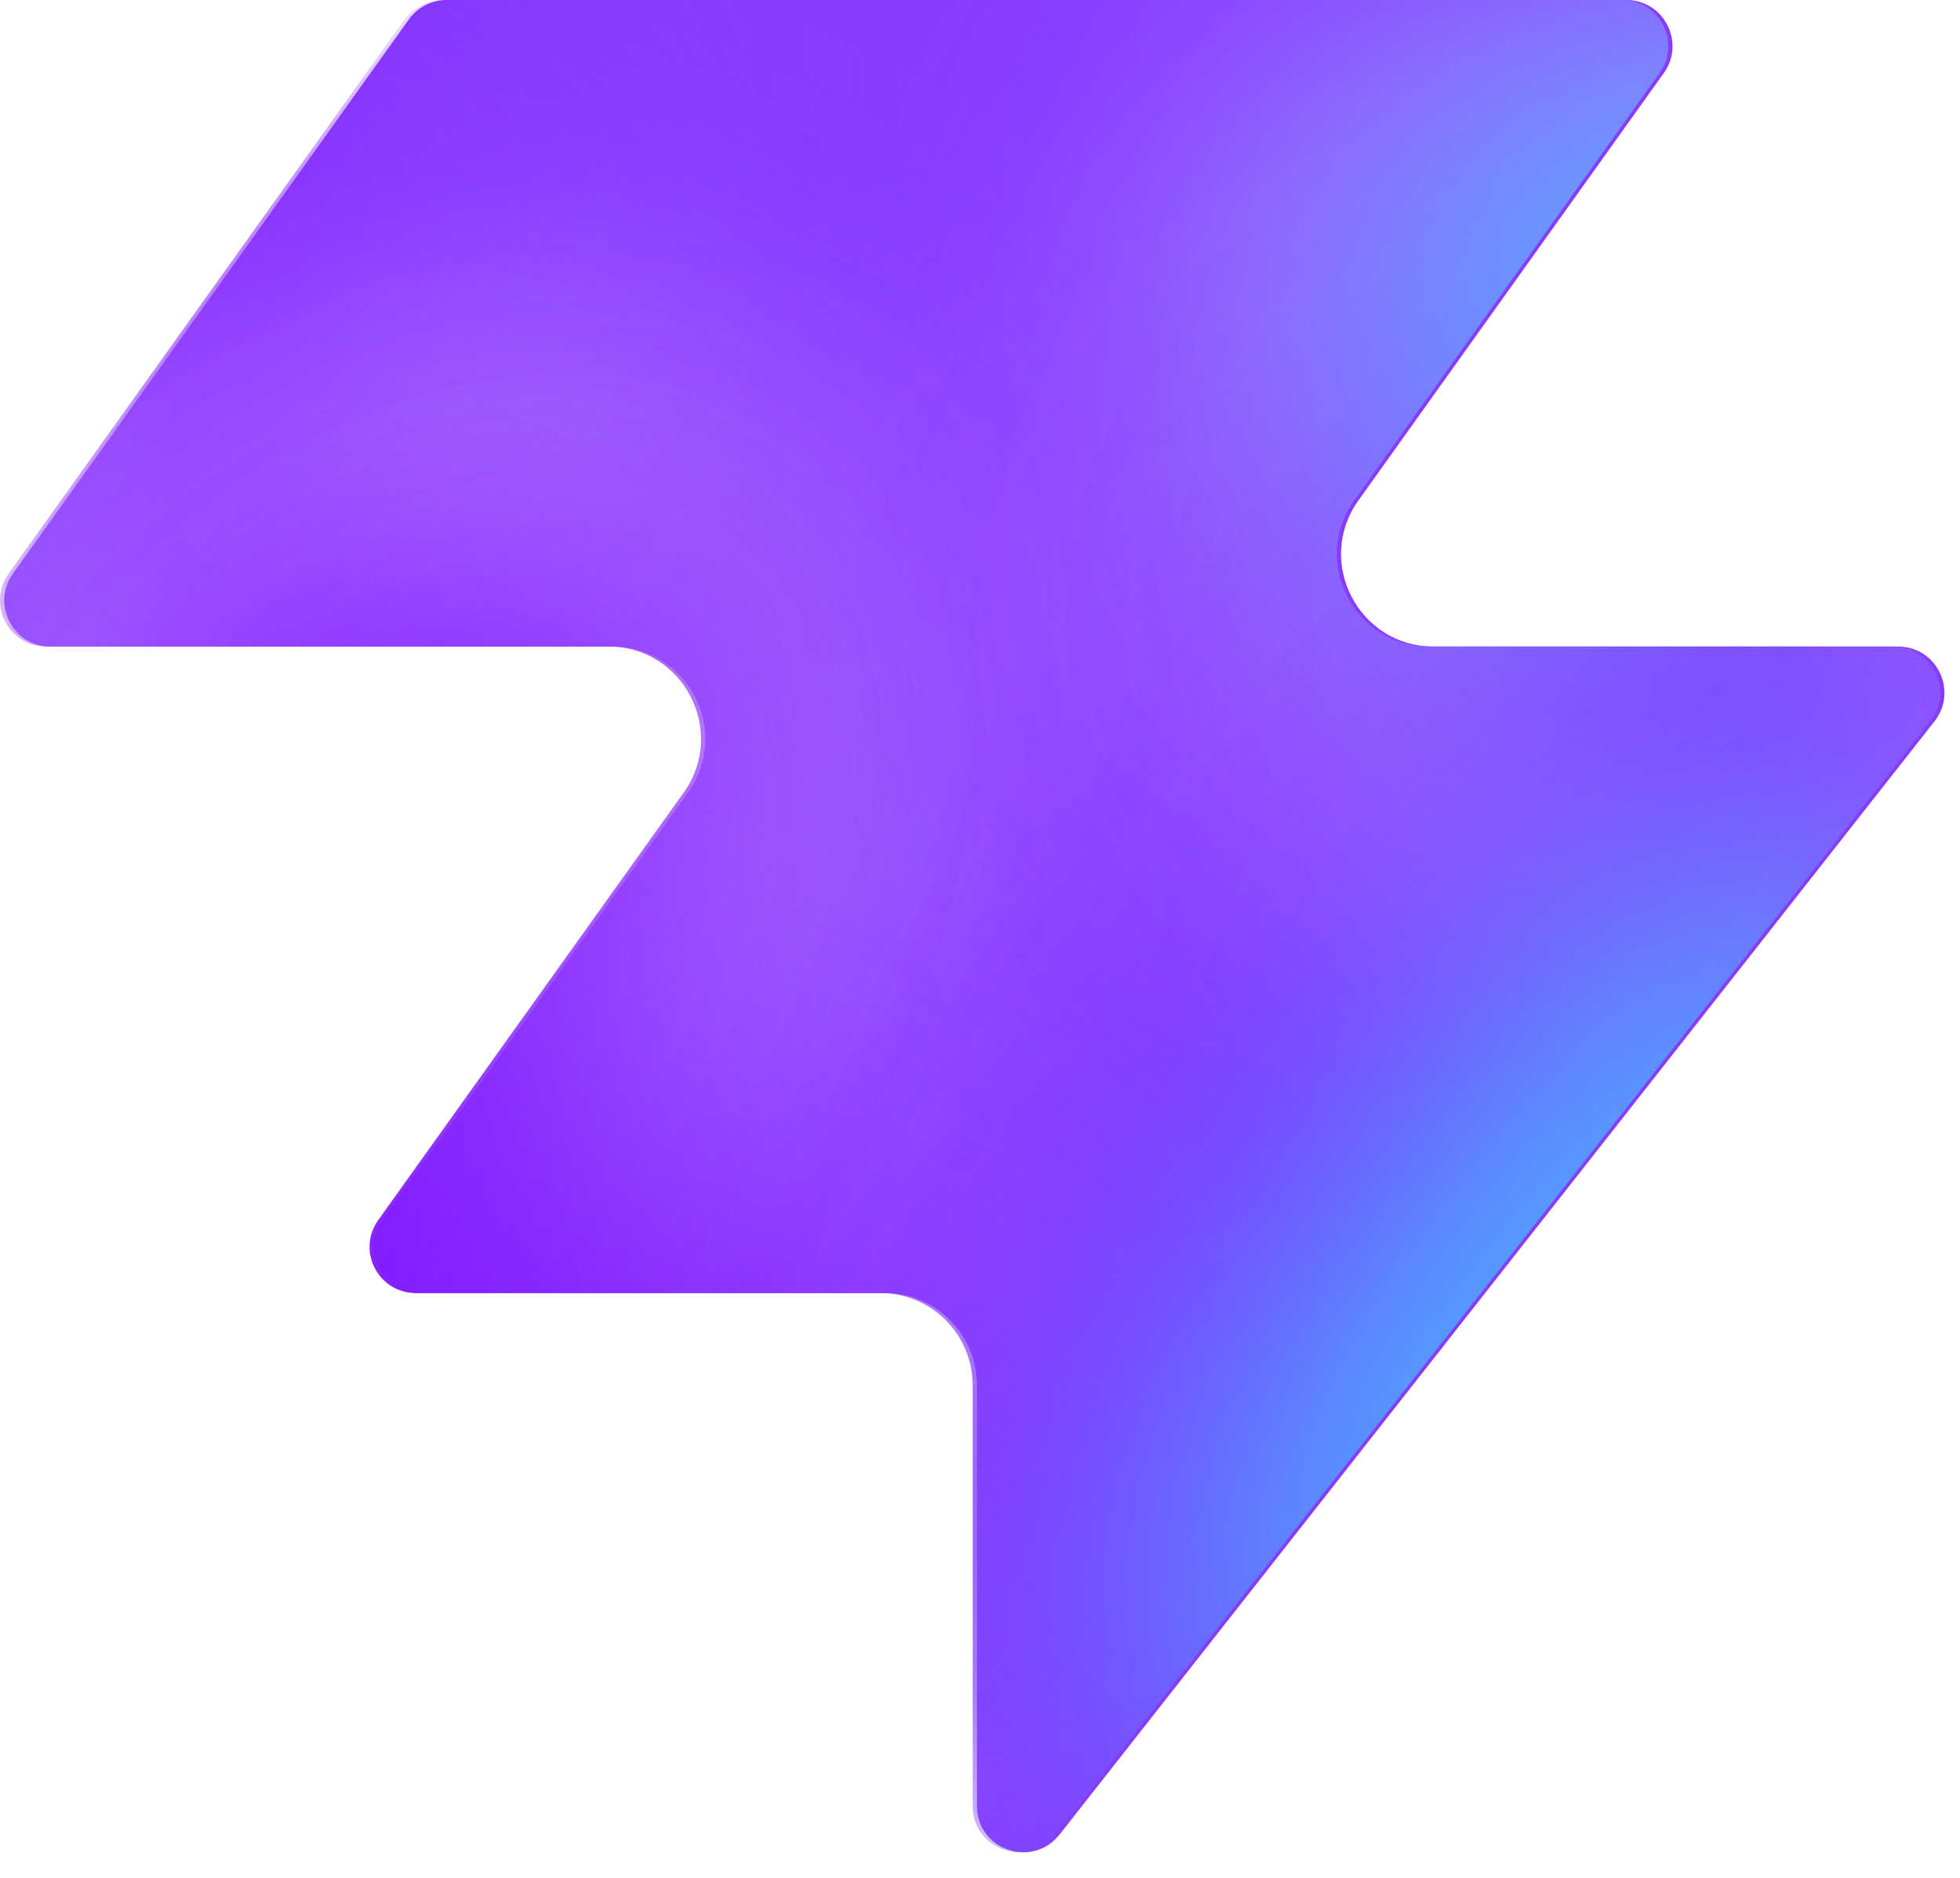
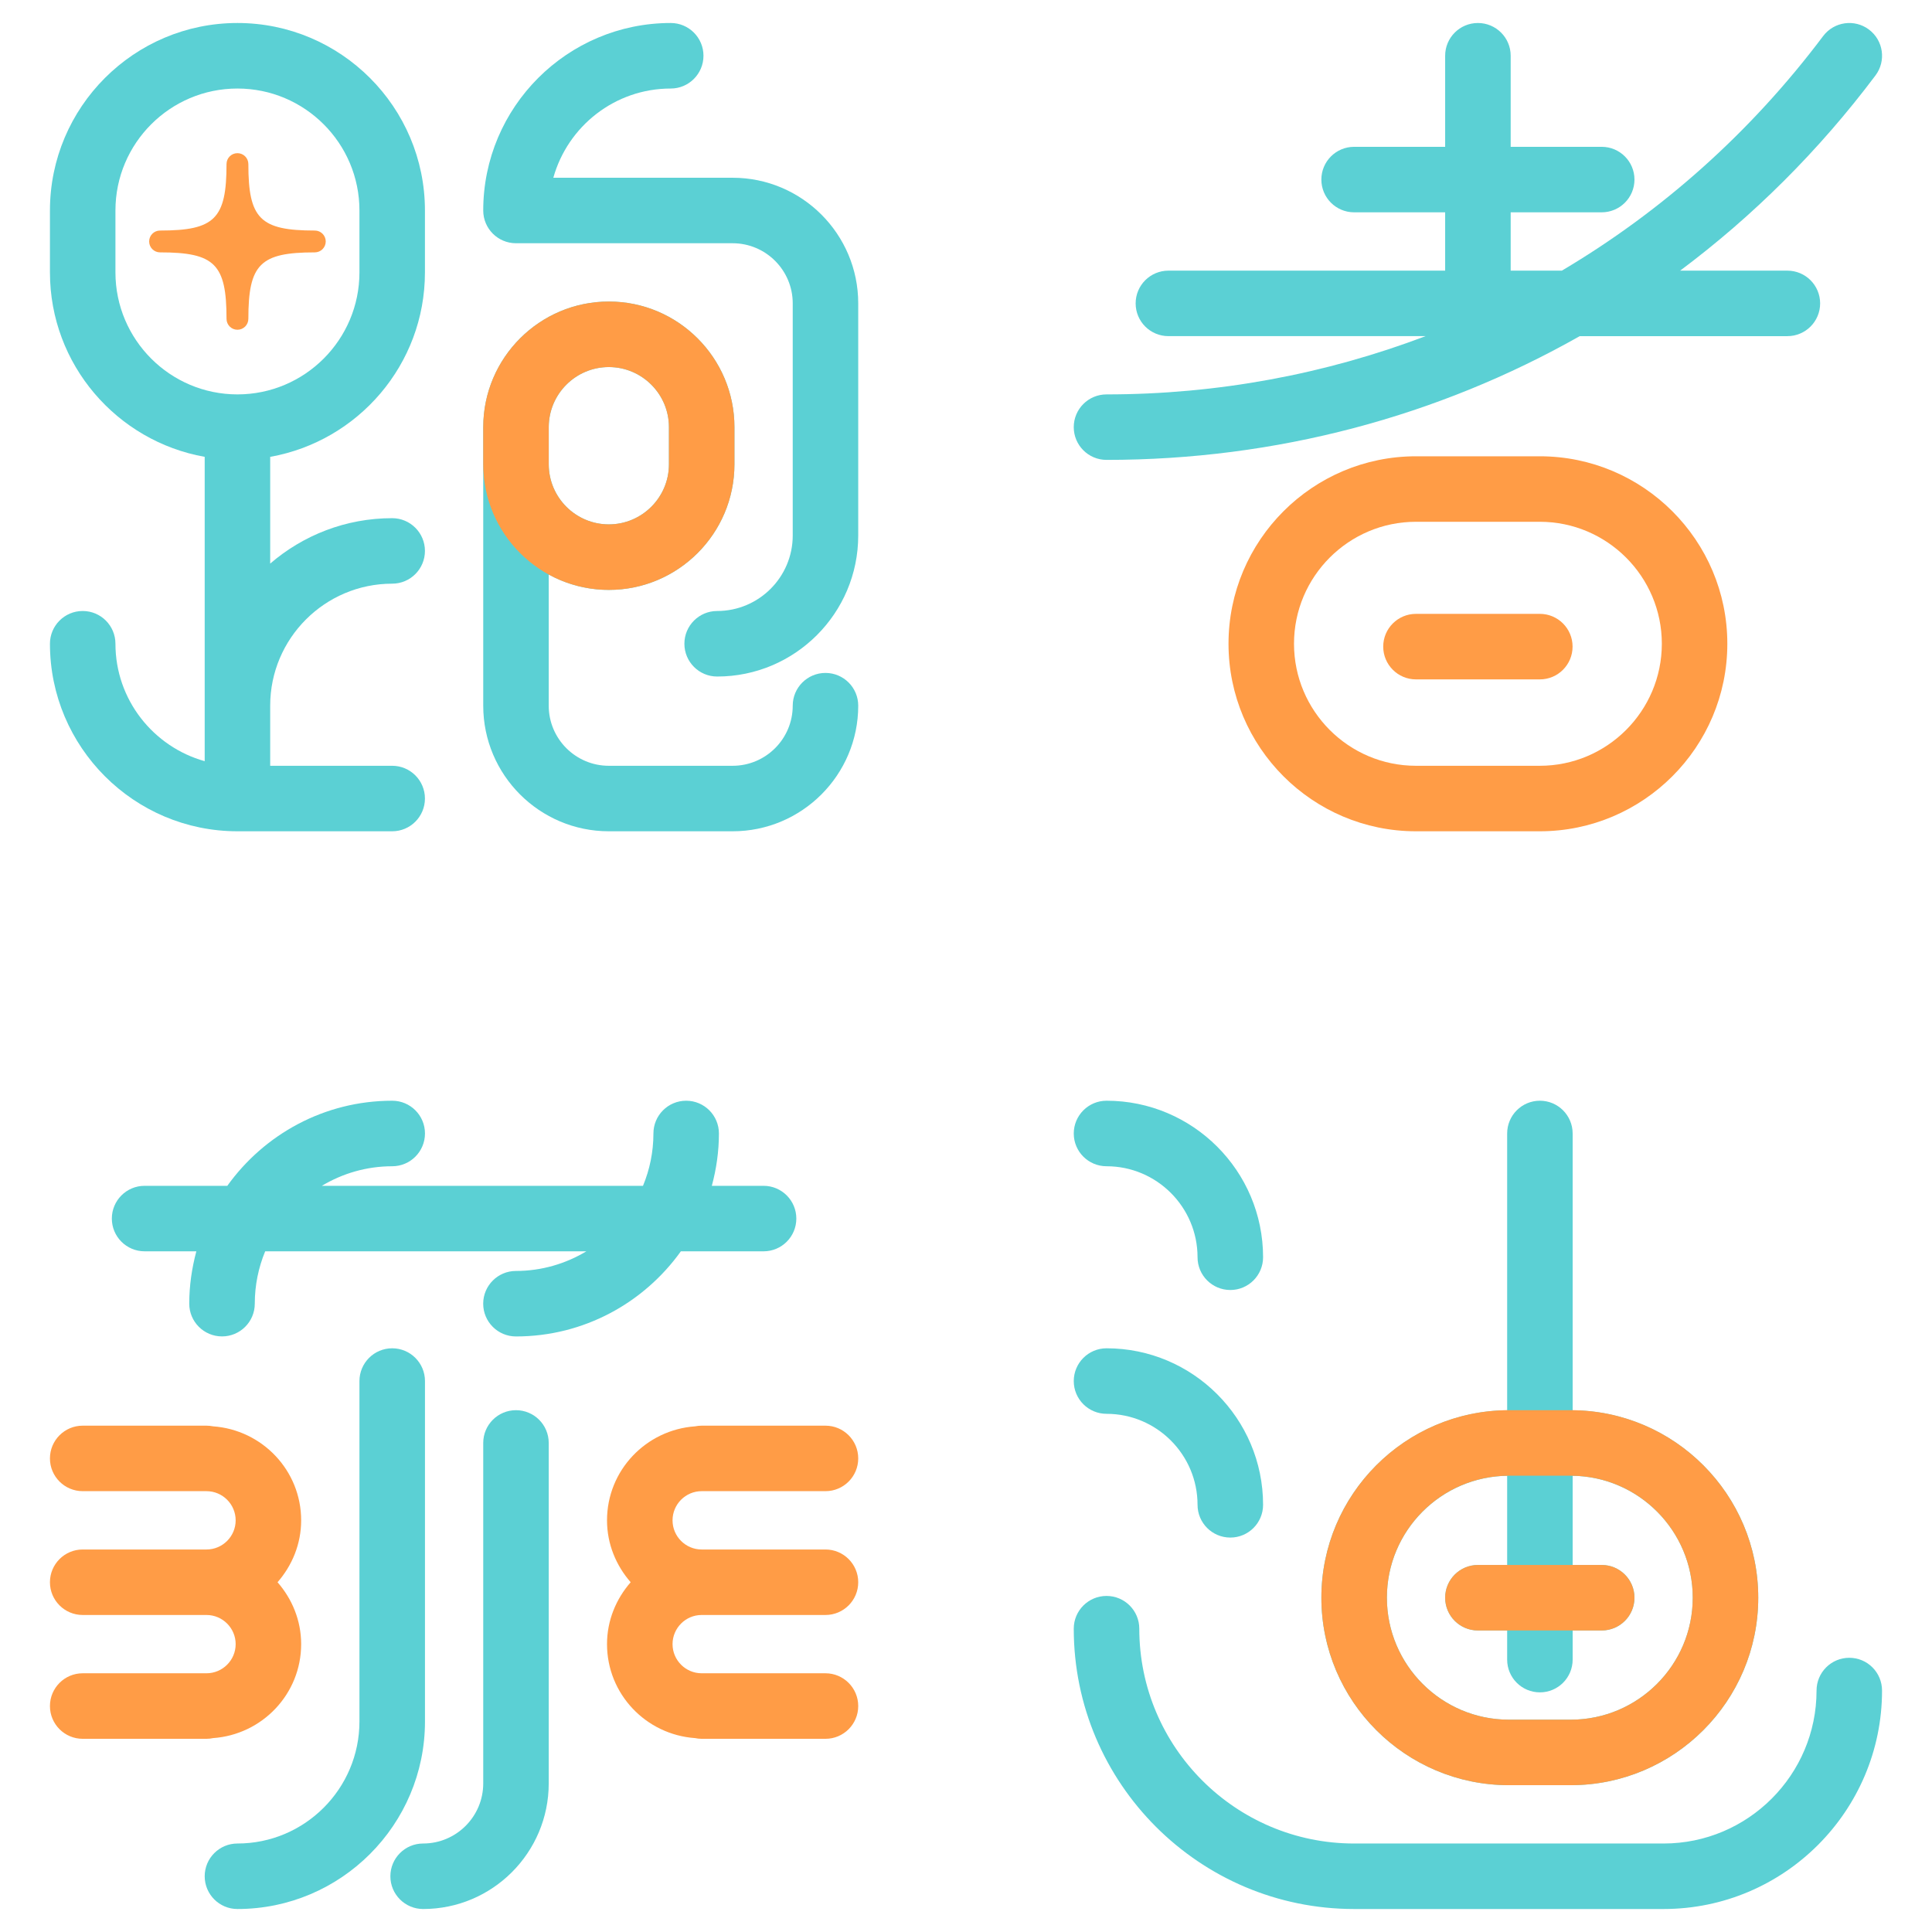
- <svg xmlns="http://www.w3.org/2000/svg" width="48" height="46" fill="none" viewBox="0 0 48 46">
-   <path fill="#863bff" d="M25.946 44.938c-.664.845-2.021.375-2.021-.698V33.937a2.26 2.26 0 0 0-2.262-2.262H10.287c-.92 0-1.456-1.04-.92-1.788l7.48-10.471c1.07-1.497 0-3.578-1.842-3.578H1.237c-.92 0-1.456-1.04-.92-1.788L10.013.474c.214-.297.556-.474.92-.474h28.894c.92 0 1.456 1.04.92 1.788l-7.48 10.471c-1.07 1.498 0 3.579 1.842 3.579h11.377c.943 0 1.473 1.088.89 1.83L25.947 44.94z" style="fill:#863bff;fill:color(display-p3 .525 .23 1);fill-opacity:1" />
-   <mask id="a" width="48" height="46" x="0" y="0" maskUnits="userSpaceOnUse" style="mask-type:alpha">
-     <path fill="#000" d="M25.842 44.938c-.664.844-2.021.375-2.021-.698V33.937a2.26 2.26 0 0 0-2.262-2.262H10.183c-.92 0-1.456-1.04-.92-1.788l7.48-10.471c1.07-1.498 0-3.579-1.842-3.579H1.133c-.92 0-1.456-1.04-.92-1.787L9.91.473c.214-.297.556-.474.92-.474h28.894c.92 0 1.456 1.04.92 1.788l-7.48 10.471c-1.07 1.498 0 3.578 1.842 3.578h11.377c.943 0 1.473 1.088.89 1.832L25.843 44.94z" style="fill:#000;fill-opacity:1" />
-   </mask>
-   <g mask="url(#a)">
-     <g filter="url(#b)">
-       <ellipse cx="5.508" cy="14.704" fill="#ede6ff" rx="5.508" ry="14.704" style="fill:#ede6ff;fill:color(display-p3 .927 .903 1);fill-opacity:1" transform="matrix(.00324 1 1 -.00324 -4.47 31.516)" />
+ <svg xmlns="http://www.w3.org/2000/svg" version="1.1" id="圖層_1" x="0px" y="0px" width="595.275px" height="595.275px" viewBox="0 0 595.275 595.275" enable-background="new 0 0 595.275 595.275" xml:space="preserve">
+   <g>
+     <g>
+       <g>
+         <path fill="#5BD0D4" d="M44.549,385.546h15.947c-1.373,5.16-2.185,10.536-2.185,16.13c0,5.572,4.519,10.09,10.101,10.09     c5.571,0,10.09-4.518,10.09-10.09c0-5.708,1.144-11.142,3.203-16.13h98.964c-6.36,3.81-13.762,6.052-21.701,6.052     c-5.571,0-10.09,4.52-10.09,10.09c0,5.571,4.519,10.09,10.09,10.09c20.946,0,39.467-10.375,50.815-26.231h25.487     c5.572,0,10.09-4.519,10.09-10.09c0-5.57-4.519-10.09-10.09-10.09h-15.947c1.385-5.147,2.186-10.535,2.186-16.13     c0-5.57-4.519-10.089-10.09-10.089c-5.582,0-10.09,4.519-10.09,10.089c0,5.709-1.155,11.166-3.214,16.13H99.162     c6.36-3.809,13.762-6.028,21.689-6.028c5.571,0,10.09-4.53,10.09-10.102c0-5.57-4.519-10.089-10.09-10.089     c-20.935,0-39.456,10.375-50.815,26.219H44.549c-5.571,0-10.09,4.52-10.09,10.09C34.459,381.027,38.978,385.546,44.549,385.546z" />
+         <path fill="#5BD0D4" d="M130.941,425.528c0-5.571-4.519-10.102-10.101-10.102c-5.571,0-10.09,4.53-10.09,10.102v104.879     c0,20.74-16.862,37.603-37.591,37.603c-5.571,0-10.09,4.519-10.09,10.09s4.519,10.09,10.09,10.09     c31.86,0,57.782-25.923,57.782-57.782V425.528z" />
+         <path fill="#5BD0D4" d="M158.98,434.497c-5.572,0-10.09,4.519-10.09,10.09v104.902c0,10.215-8.306,18.521-18.521,18.521     c-5.571,0-10.09,4.519-10.09,10.09s4.519,10.09,10.09,10.09c21.347,0,38.7-17.354,38.7-38.7V444.587     C169.07,439.016,164.551,434.497,158.98,434.497z" />
+         <path fill="#FF9C46" d="M65.655,535.532c15.123-1.064,27.135-13.567,27.135-28.954c0-7.321-2.802-13.945-7.275-19.069     c4.473-5.126,7.275-11.749,7.275-19.07c0-15.386-12.012-27.891-27.135-28.965c-0.652-0.126-1.339-0.206-2.037-0.206h-38.14     c-5.571,0-10.09,4.519-10.09,10.089c0,5.571,4.519,10.09,10.09,10.09h38.14c4.954,0,8.992,4.038,8.992,8.992     c0,4.953-4.038,8.98-8.992,8.98h-38.14c-5.571,0-10.09,4.519-10.09,10.09s4.519,10.09,10.09,10.09h38.14     c4.954,0,8.992,4.038,8.992,8.979c0,4.953-4.038,8.98-8.992,8.98h-38.14c-5.571,0-10.09,4.529-10.09,10.101     c0,5.572,4.519,10.091,10.09,10.091h38.14C64.316,535.75,65.003,535.67,65.655,535.532z" />
+         <path fill="#FF9C46" d="M216.19,497.599h38.151c5.571,0,10.09-4.519,10.09-10.09s-4.519-10.09-10.09-10.09H216.19     c-4.942,0-8.969-4.027-8.969-8.98c0-4.954,4.027-8.992,8.969-8.992h38.151c5.571,0,10.09-4.519,10.09-10.09     c0-5.57-4.519-10.089-10.09-10.089H216.19c-0.698,0-1.373,0.08-2.036,0.206c-15.112,1.074-27.124,13.579-27.124,28.965     c0,7.321,2.814,13.944,7.287,19.07c-4.473,5.124-7.287,11.748-7.287,19.069c0,15.387,12.012,27.89,27.124,28.954     c0.664,0.138,1.338,0.218,2.036,0.218h38.151c5.571,0,10.09-4.519,10.09-10.091c0-5.571-4.519-10.101-10.09-10.101H216.19     c-4.942,0-8.969-4.027-8.969-8.98C207.221,501.637,211.248,497.599,216.19,497.599z" />
+       </g>
+       <g>
+         <path fill="#5BD0D4" d="M464.913,550.038h19.059c31.859,0,57.771-25.911,57.771-57.76c0-31.653-25.603-57.438-57.188-57.759     v-85.271c0-5.571-4.519-10.102-10.09-10.102c-5.583,0-10.09,4.53-10.09,10.102v85.271c-31.608,0.31-57.244,26.094-57.244,57.759     C407.131,524.127,433.054,550.038,464.913,550.038z M464.375,454.711v27.479h-9.003c-5.582,0-10.101,4.519-10.101,10.089     c0,5.571,4.519,10.09,10.101,10.09h9.003v8.981c0,5.57,4.507,10.089,10.09,10.089c5.571,0,10.09-4.519,10.09-10.089v-8.981h8.957     c5.583,0,10.091-4.519,10.091-10.09c0-5.57-4.508-10.089-10.091-10.089h-8.957v-27.479c20.454,0.309,37.007,17.034,37.007,37.567     c0,20.718-16.862,37.58-37.59,37.58h-19.059c-20.729,0-37.592-16.862-37.592-37.58     C427.321,471.722,443.898,455.009,464.375,454.711z" />
+         <path fill="#5BD0D4" d="M340.941,359.338c15.455,0,28.038,12.572,28.038,28.039c0,5.57,4.52,10.09,10.102,10.09     c5.571,0,10.09-4.52,10.09-10.09c0-26.598-21.644-48.229-48.229-48.229c-5.583,0-10.102,4.53-10.102,10.102     C330.84,354.819,335.358,359.338,340.941,359.338z" />
+         <path fill="#5BD0D4" d="M340.941,435.618c15.455,0,28.038,12.571,28.038,28.038c0,5.571,4.52,10.09,10.102,10.09     c5.571,0,10.09-4.519,10.09-10.09c0-26.598-21.644-48.229-48.229-48.229c-5.583,0-10.102,4.53-10.102,10.102     S335.358,435.618,340.941,435.618z" />
+         <path fill="#5BD0D4" d="M569.792,510.788c-5.571,0-10.09,4.519-10.09,10.102c0,25.968-21.141,47.12-47.12,47.12h-95.351h-0.011     l0,0c-36.504,0-66.189-29.698-66.189-66.19c0-5.571-4.519-10.09-10.09-10.09c-5.583,0-10.102,4.519-10.102,10.09     c0,47.623,38.746,86.37,86.381,86.37l0,0h0.011h95.351c37.11,0,67.3-30.201,67.3-67.3     C579.882,515.307,575.374,510.788,569.792,510.788z" />
+         <g>
+           <path fill="#FF9C46" d="M483.978,434.497h-19.07c-31.859,0-57.771,25.923-57.771,57.77c0,31.86,25.912,57.771,57.771,57.771      h19.07c31.848,0,57.759-25.911,57.759-57.771C541.736,460.42,515.825,434.497,483.978,434.497z M483.978,529.858h-19.07      c-20.729,0-37.591-16.862-37.591-37.592c0-20.717,16.862-37.579,37.591-37.579h19.07c20.717,0,37.579,16.862,37.579,37.579      C521.557,512.996,504.694,529.858,483.978,529.858z" />
+           <path fill="#FF9C46" d="M493.507,502.368h-38.14c-5.572,0-10.091-4.507-10.091-10.09c0-5.57,4.519-10.089,10.091-10.089h38.14      c5.571,0,10.09,4.519,10.09,10.089C503.597,497.861,499.078,502.368,493.507,502.368z" />
+         </g>
+       </g>
    </g>
-     <g filter="url(#c)">
-       <ellipse cx="10.399" cy="29.851" fill="#ede6ff" rx="10.399" ry="29.851" style="fill:#ede6ff;fill:color(display-p3 .927 .903 1);fill-opacity:1" transform="matrix(.00324 1 1 -.00324 -39.328 7.883)" />
+     <g>
+       <path fill="#5BD0D4" d="M73.159,7.086c-31.859,0-57.77,25.911-57.77,57.77v19.07c0,28.404,20.625,52.028,47.68,56.833v93.771    c-15.832-4.427-27.5-18.955-27.5-36.184c0-5.571-4.507-10.09-10.09-10.09c-5.571,0-10.09,4.519-10.09,10.09    c0,31.859,25.911,57.782,57.77,57.782h47.681c5.571,0,10.09-4.519,10.09-10.09c0-5.571-4.519-10.09-10.09-10.09H83.249v-18.521    c0-20.728,16.863-37.59,37.591-37.59c5.571,0,10.09-4.52,10.09-10.09c0-5.571-4.519-10.09-10.09-10.09    c-14.357,0-27.479,5.285-37.591,13.991v-32.889c27.055-4.805,47.681-28.428,47.681-56.833v-19.07    C130.93,32.997,105.008,7.086,73.159,7.086z M73.159,121.518c-20.729,0-37.59-16.862-37.59-37.591v-19.07    c0-20.729,16.862-37.579,37.59-37.579c20.729,0,37.591,16.85,37.591,37.579v19.07C110.75,104.656,93.888,121.518,73.159,121.518z" />
+       <path fill="#5BD0D4" d="M225.73,54.767h-55.242c4.428-15.843,18.944-27.489,36.172-27.489c5.571,0,10.09-4.531,10.09-10.102    c0-5.571-4.519-10.09-10.09-10.09c-31.859,0-57.77,25.911-57.77,57.77c0,5.572,4.518,10.09,10.09,10.09h66.75    c10.216,0,18.521,8.305,18.521,18.521v71.521c0,12.836-10.444,23.269-23.291,23.269c-5.571,0-10.089,4.519-10.089,10.09    s4.518,10.101,10.089,10.101c23.978,0,43.471-19.493,43.471-43.459V93.467C264.431,72.122,247.077,54.767,225.73,54.767z" />
+       <path fill="#5BD0D4" d="M254.341,207.338c-5.571,0-10.09,4.519-10.09,10.09c0,10.216-8.305,18.521-18.521,18.521h-38.14    c-10.215,0-18.521-8.304-18.521-18.521v-40.405c5.502,3.009,11.817,4.736,18.521,4.736c21.335,0,38.7-17.366,38.7-38.7v-11.451    c0-21.335-17.365-38.701-38.7-38.701c-21.289,0-38.621,17.286-38.689,38.575c0,0.034-0.011,0.08-0.011,0.126v85.82    c0,21.347,17.354,38.701,38.7,38.701h38.14c21.347,0,38.701-17.354,38.701-38.701    C264.431,211.856,259.913,207.338,254.341,207.338z M187.591,113.098c10.204,0,18.521,8.306,18.521,18.51v11.451    c0,10.204-8.316,18.509-18.521,18.509c-10.215,0-18.51-8.306-18.51-18.509v-11.451    C169.081,121.403,177.375,113.098,187.591,113.098z" />
+       <path fill="#FF9C46" d="M96.989,71.034c-16.828,0-20.466-3.638-20.466-20.477c0-1.865-1.51-3.363-3.364-3.363    c-1.864,0-3.363,1.498-3.363,3.363c0,16.839-3.638,20.477-20.477,20.477c-1.865,0-3.364,1.499-3.364,3.363    c0,1.854,1.499,3.364,3.364,3.364c16.839,0,20.477,3.626,20.477,20.477c0,1.854,1.499,3.363,3.363,3.363    c1.854,0,3.364-1.509,3.364-3.363c0-16.851,3.638-20.477,20.466-20.477c1.864,0,3.374-1.51,3.374-3.364    C100.363,72.533,98.853,71.034,96.989,71.034z" />
+       <path fill="#FF9C46" d="M187.591,92.907c-21.341,0-38.7,17.366-38.7,38.701v11.451c0,21.334,17.359,38.7,38.7,38.7    s38.7-17.366,38.7-38.7v-11.451C226.291,110.272,208.932,92.907,187.591,92.907z M187.591,161.568    c-10.21,0-18.515-8.306-18.515-18.509v-11.451c0-10.205,8.305-18.51,18.515-18.51s18.515,8.306,18.515,18.51v11.451    C206.106,153.263,197.801,161.568,187.591,161.568z" />
    </g>
-     <g filter="url(#d)">
-       <ellipse cx="5.508" cy="30.487" fill="#7e14ff" rx="5.508" ry="30.487" style="fill:#7e14ff;fill:color(display-p3 .492 .077 1);fill-opacity:1" transform="rotate(89.814 -25.913 -14.639)scale(1 -1)" />
-     </g>
-     <g filter="url(#e)">
-       <ellipse cx="5.508" cy="30.599" fill="#7e14ff" rx="5.508" ry="30.599" style="fill:#7e14ff;fill:color(display-p3 .492 .077 1);fill-opacity:1" transform="rotate(89.814 -32.644 -3.334)scale(1 -1)" />
-     </g>
-     <g filter="url(#f)">
-       <ellipse cx="5.508" cy="30.599" fill="#7e14ff" rx="5.508" ry="30.599" style="fill:#7e14ff;fill:color(display-p3 .492 .077 1);fill-opacity:1" transform="matrix(.00324 1 1 -.00324 -34.34 30.47)" />
-     </g>
-     <g filter="url(#g)">
-       <ellipse cx="14.072" cy="22.078" fill="#ede6ff" rx="14.072" ry="22.078" style="fill:#ede6ff;fill:color(display-p3 .927 .903 1);fill-opacity:1" transform="rotate(93.35 24.506 48.493)scale(-1 1)" />
-     </g>
-     <g filter="url(#h)">
-       <ellipse cx="3.47" cy="21.501" fill="#7e14ff" rx="3.47" ry="21.501" style="fill:#7e14ff;fill:color(display-p3 .492 .077 1);fill-opacity:1" transform="rotate(89.009 28.708 47.59)scale(-1 1)" />
-     </g>
-     <g filter="url(#i)">
-       <ellipse cx="3.47" cy="21.501" fill="#7e14ff" rx="3.47" ry="21.501" style="fill:#7e14ff;fill:color(display-p3 .492 .077 1);fill-opacity:1" transform="rotate(89.009 28.708 47.59)scale(-1 1)" />
-     </g>
-     <g filter="url(#j)">
-       <ellipse cx=".387" cy="8.972" fill="#7e14ff" rx="4.407" ry="29.108" style="fill:#7e14ff;fill:color(display-p3 .492 .077 1);fill-opacity:1" transform="rotate(39.51 .387 8.972)" />
-     </g>
-     <g filter="url(#k)">
-       <ellipse cx="47.523" cy="-6.092" fill="#7e14ff" rx="4.407" ry="29.108" style="fill:#7e14ff;fill:color(display-p3 .492 .077 1);fill-opacity:1" transform="rotate(37.892 47.523 -6.092)" />
-     </g>
-     <g filter="url(#l)">
-       <ellipse cx="41.412" cy="6.333" fill="#47bfff" rx="5.971" ry="9.665" style="fill:#47bfff;fill:color(display-p3 .28 .748 1);fill-opacity:1" transform="rotate(37.892 41.412 6.333)" />
-     </g>
-     <g filter="url(#m)">
-       <ellipse cx="-1.879" cy="38.332" fill="#7e14ff" rx="4.407" ry="29.108" style="fill:#7e14ff;fill:color(display-p3 .492 .077 1);fill-opacity:1" transform="rotate(37.892 -1.88 38.332)" />
-     </g>
-     <g filter="url(#n)">
-       <ellipse cx="-1.879" cy="38.332" fill="#7e14ff" rx="4.407" ry="29.108" style="fill:#7e14ff;fill:color(display-p3 .492 .077 1);fill-opacity:1" transform="rotate(37.892 -1.88 38.332)" />
-     </g>
-     <g filter="url(#o)">
-       <ellipse cx="35.651" cy="29.907" fill="#7e14ff" rx="4.407" ry="29.108" style="fill:#7e14ff;fill:color(display-p3 .492 .077 1);fill-opacity:1" transform="rotate(37.892 35.651 29.907)" />
-     </g>
-     <g filter="url(#p)">
-       <ellipse cx="38.418" cy="32.4" fill="#47bfff" rx="5.971" ry="15.297" style="fill:#47bfff;fill:color(display-p3 .28 .748 1);fill-opacity:1" transform="rotate(37.892 38.418 32.4)" />
+     <g>
+       <path fill="#FF9C46" d="M474.431,140.588h-38.151c-31.848,0-57.759,25.911-57.759,57.759c0,31.859,25.911,57.782,57.759,57.782    h38.151c31.86,0,57.782-25.922,57.782-57.782C532.213,166.499,506.291,140.588,474.431,140.588z M474.431,235.948h-38.151    c-20.717,0-37.579-16.861-37.579-37.602c0-20.718,16.862-37.579,37.579-37.579h38.151c20.729,0,37.602,16.861,37.602,37.579    C512.032,219.087,495.159,235.948,474.431,235.948z" />
+       <path fill="#FF9C46" d="M474.442,189.138h-38.163c-5.571,0-10.091,4.519-10.091,10.09c0,5.57,4.52,10.101,10.091,10.101h38.163    c5.583,0,10.09-4.531,10.09-10.101C484.532,193.657,480.025,189.138,474.442,189.138z" />
+       <path fill="#5BD0D4" d="M577.857,23.25c3.352-4.461,2.46-10.788-2.002-14.139c-4.45-3.352-10.776-2.448-14.128,2.014    c-22.354,29.754-49.74,54.041-80.501,72.265h-15.765V65.417h28.039c5.583,0,10.102-4.519,10.102-10.09s-4.519-10.09-10.102-10.09    h-28.039V17.176c0-5.571-4.519-10.09-10.101-10.09c-5.571,0-10.09,4.519-10.09,10.09v28.061h-28.051    c-5.571,0-10.09,4.519-10.09,10.09s4.519,10.09,10.09,10.09h28.051V83.39h-85.261c-5.583,0-10.102,4.519-10.102,10.09    c0,5.57,4.519,10.089,10.102,10.089h79.231c-30.864,11.704-64.028,17.95-98.301,17.95c-5.583,0-10.102,4.518-10.102,10.09    c0,5.57,4.519,10.09,10.102,10.09c52.233,0,102.087-13.373,145.798-38.129h63.982c5.571,0,10.09-4.519,10.09-10.089    c0-5.571-4.519-10.09-10.09-10.09h-33.049C540.129,66.607,560.423,46.462,577.857,23.25z" />
    </g>
  </g>
-   <defs>
-     <filter id="b" width="60.045" height="41.654" x="-19.77" y="16.149" color-interpolation-filters="sRGB" filterUnits="userSpaceOnUse">
-       <feFlood flood-opacity="0" result="BackgroundImageFix" />
-       <feBlend in="SourceGraphic" in2="BackgroundImageFix" result="shape" />
-       <feGaussianBlur result="effect1_foregroundBlur_2002_17158" stdDeviation="7.659" />
-     </filter>
-     <filter id="c" width="90.34" height="51.437" x="-54.613" y="-7.533" color-interpolation-filters="sRGB" filterUnits="userSpaceOnUse">
-       <feFlood flood-opacity="0" result="BackgroundImageFix" />
-       <feBlend in="SourceGraphic" in2="BackgroundImageFix" result="shape" />
-       <feGaussianBlur result="effect1_foregroundBlur_2002_17158" stdDeviation="7.659" />
-     </filter>
-     <filter id="d" width="79.355" height="29.4" x="-49.64" y="2.03" color-interpolation-filters="sRGB" filterUnits="userSpaceOnUse">
-       <feFlood flood-opacity="0" result="BackgroundImageFix" />
-       <feBlend in="SourceGraphic" in2="BackgroundImageFix" result="shape" />
-       <feGaussianBlur result="effect1_foregroundBlur_2002_17158" stdDeviation="4.596" />
-     </filter>
-     <filter id="e" width="79.579" height="29.4" x="-45.045" y="20.029" color-interpolation-filters="sRGB" filterUnits="userSpaceOnUse">
-       <feFlood flood-opacity="0" result="BackgroundImageFix" />
-       <feBlend in="SourceGraphic" in2="BackgroundImageFix" result="shape" />
-       <feGaussianBlur result="effect1_foregroundBlur_2002_17158" stdDeviation="4.596" />
-     </filter>
-     <filter id="f" width="79.579" height="29.4" x="-43.513" y="21.178" color-interpolation-filters="sRGB" filterUnits="userSpaceOnUse">
-       <feFlood flood-opacity="0" result="BackgroundImageFix" />
-       <feBlend in="SourceGraphic" in2="BackgroundImageFix" result="shape" />
-       <feGaussianBlur result="effect1_foregroundBlur_2002_17158" stdDeviation="4.596" />
-     </filter>
-     <filter id="g" width="74.749" height="58.852" x="15.756" y="-17.901" color-interpolation-filters="sRGB" filterUnits="userSpaceOnUse">
-       <feFlood flood-opacity="0" result="BackgroundImageFix" />
-       <feBlend in="SourceGraphic" in2="BackgroundImageFix" result="shape" />
-       <feGaussianBlur result="effect1_foregroundBlur_2002_17158" stdDeviation="7.659" />
-     </filter>
-     <filter id="h" width="61.377" height="25.362" x="23.548" y="2.284" color-interpolation-filters="sRGB" filterUnits="userSpaceOnUse">
-       <feFlood flood-opacity="0" result="BackgroundImageFix" />
-       <feBlend in="SourceGraphic" in2="BackgroundImageFix" result="shape" />
-       <feGaussianBlur result="effect1_foregroundBlur_2002_17158" stdDeviation="4.596" />
-     </filter>
-     <filter id="i" width="61.377" height="25.362" x="23.548" y="2.284" color-interpolation-filters="sRGB" filterUnits="userSpaceOnUse">
-       <feFlood flood-opacity="0" result="BackgroundImageFix" />
-       <feBlend in="SourceGraphic" in2="BackgroundImageFix" result="shape" />
-       <feGaussianBlur result="effect1_foregroundBlur_2002_17158" stdDeviation="4.596" />
-     </filter>
-     <filter id="j" width="56.045" height="63.649" x="-27.636" y="-22.853" color-interpolation-filters="sRGB" filterUnits="userSpaceOnUse">
-       <feFlood flood-opacity="0" result="BackgroundImageFix" />
-       <feBlend in="SourceGraphic" in2="BackgroundImageFix" result="shape" />
-       <feGaussianBlur result="effect1_foregroundBlur_2002_17158" stdDeviation="4.596" />
-     </filter>
-     <filter id="k" width="54.814" height="64.646" x="20.116" y="-38.415" color-interpolation-filters="sRGB" filterUnits="userSpaceOnUse">
-       <feFlood flood-opacity="0" result="BackgroundImageFix" />
-       <feBlend in="SourceGraphic" in2="BackgroundImageFix" result="shape" />
-       <feGaussianBlur result="effect1_foregroundBlur_2002_17158" stdDeviation="4.596" />
-     </filter>
-     <filter id="l" width="33.541" height="35.313" x="24.641" y="-11.323" color-interpolation-filters="sRGB" filterUnits="userSpaceOnUse">
-       <feFlood flood-opacity="0" result="BackgroundImageFix" />
-       <feBlend in="SourceGraphic" in2="BackgroundImageFix" result="shape" />
-       <feGaussianBlur result="effect1_foregroundBlur_2002_17158" stdDeviation="4.596" />
-     </filter>
-     <filter id="m" width="54.814" height="64.646" x="-29.286" y="6.009" color-interpolation-filters="sRGB" filterUnits="userSpaceOnUse">
-       <feFlood flood-opacity="0" result="BackgroundImageFix" />
-       <feBlend in="SourceGraphic" in2="BackgroundImageFix" result="shape" />
-       <feGaussianBlur result="effect1_foregroundBlur_2002_17158" stdDeviation="4.596" />
-     </filter>
-     <filter id="n" width="54.814" height="64.646" x="-29.286" y="6.009" color-interpolation-filters="sRGB" filterUnits="userSpaceOnUse">
-       <feFlood flood-opacity="0" result="BackgroundImageFix" />
-       <feBlend in="SourceGraphic" in2="BackgroundImageFix" result="shape" />
-       <feGaussianBlur result="effect1_foregroundBlur_2002_17158" stdDeviation="4.596" />
-     </filter>
-     <filter id="o" width="54.814" height="64.646" x="8.244" y="-2.416" color-interpolation-filters="sRGB" filterUnits="userSpaceOnUse">
-       <feFlood flood-opacity="0" result="BackgroundImageFix" />
-       <feBlend in="SourceGraphic" in2="BackgroundImageFix" result="shape" />
-       <feGaussianBlur result="effect1_foregroundBlur_2002_17158" stdDeviation="4.596" />
-     </filter>
-     <filter id="p" width="39.409" height="43.623" x="18.713" y="10.588" color-interpolation-filters="sRGB" filterUnits="userSpaceOnUse">
-       <feFlood flood-opacity="0" result="BackgroundImageFix" />
-       <feBlend in="SourceGraphic" in2="BackgroundImageFix" result="shape" />
-       <feGaussianBlur result="effect1_foregroundBlur_2002_17158" stdDeviation="4.596" />
-     </filter>
-   </defs>
</svg>
